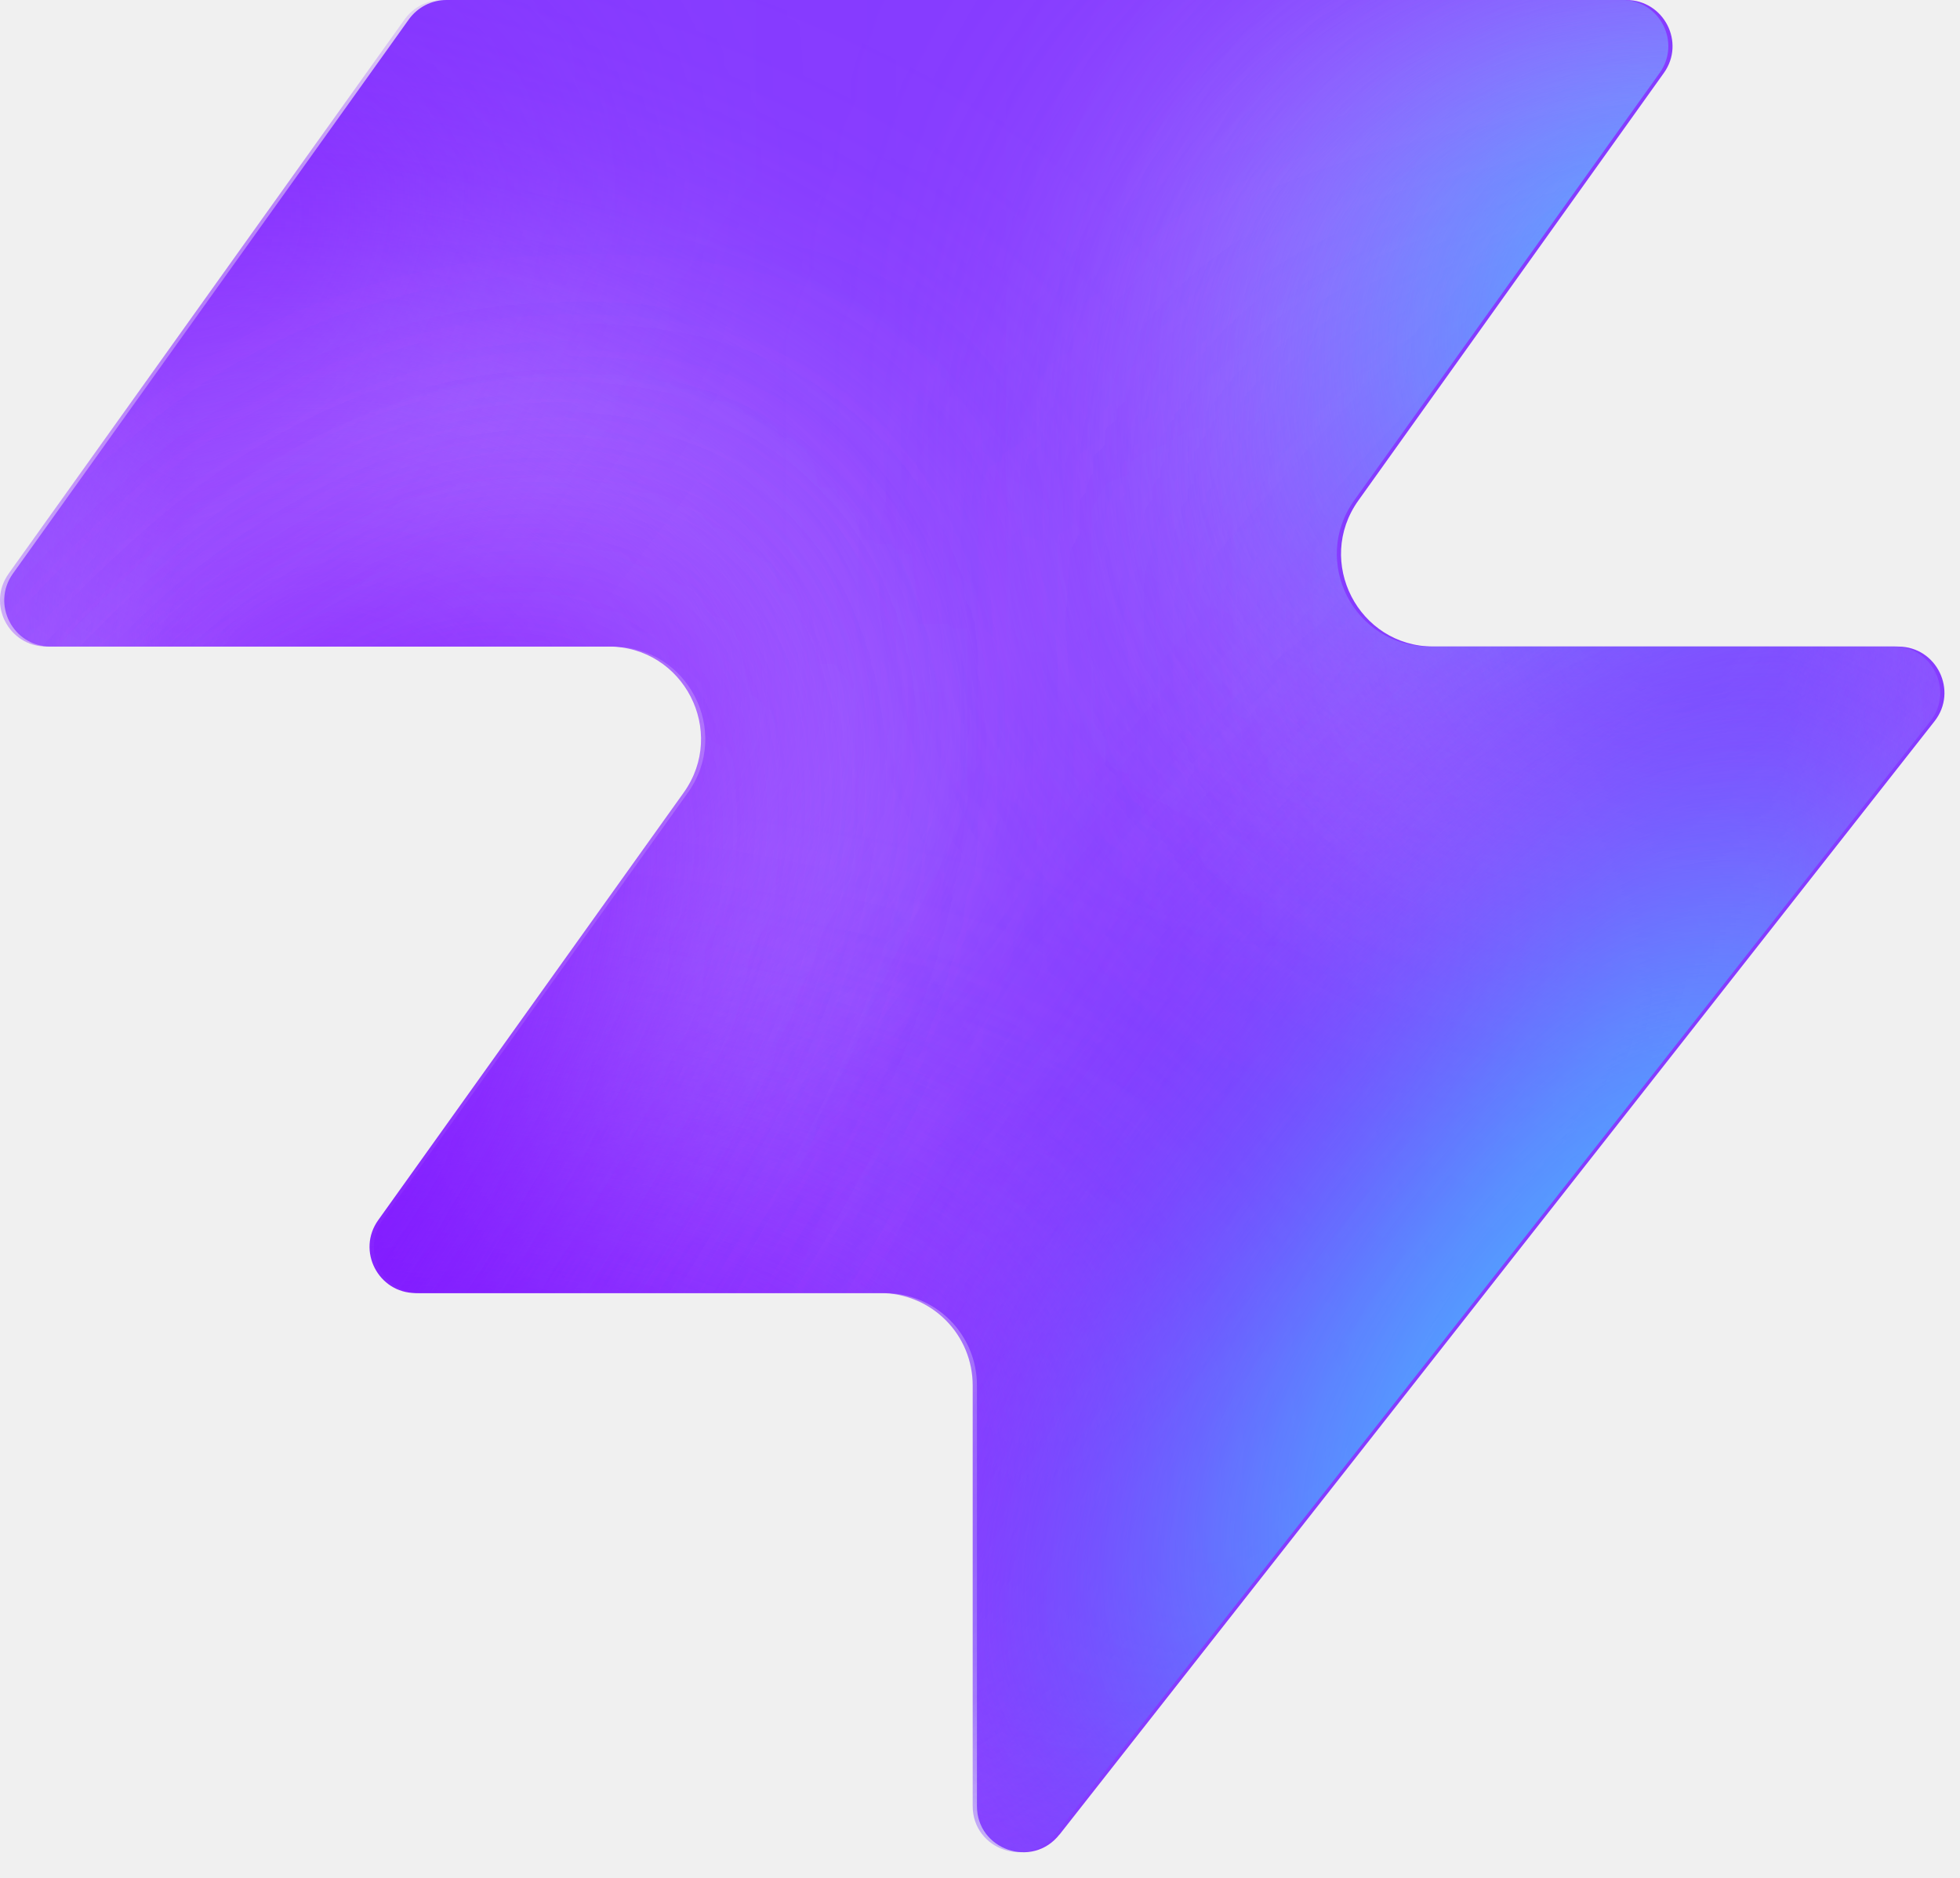
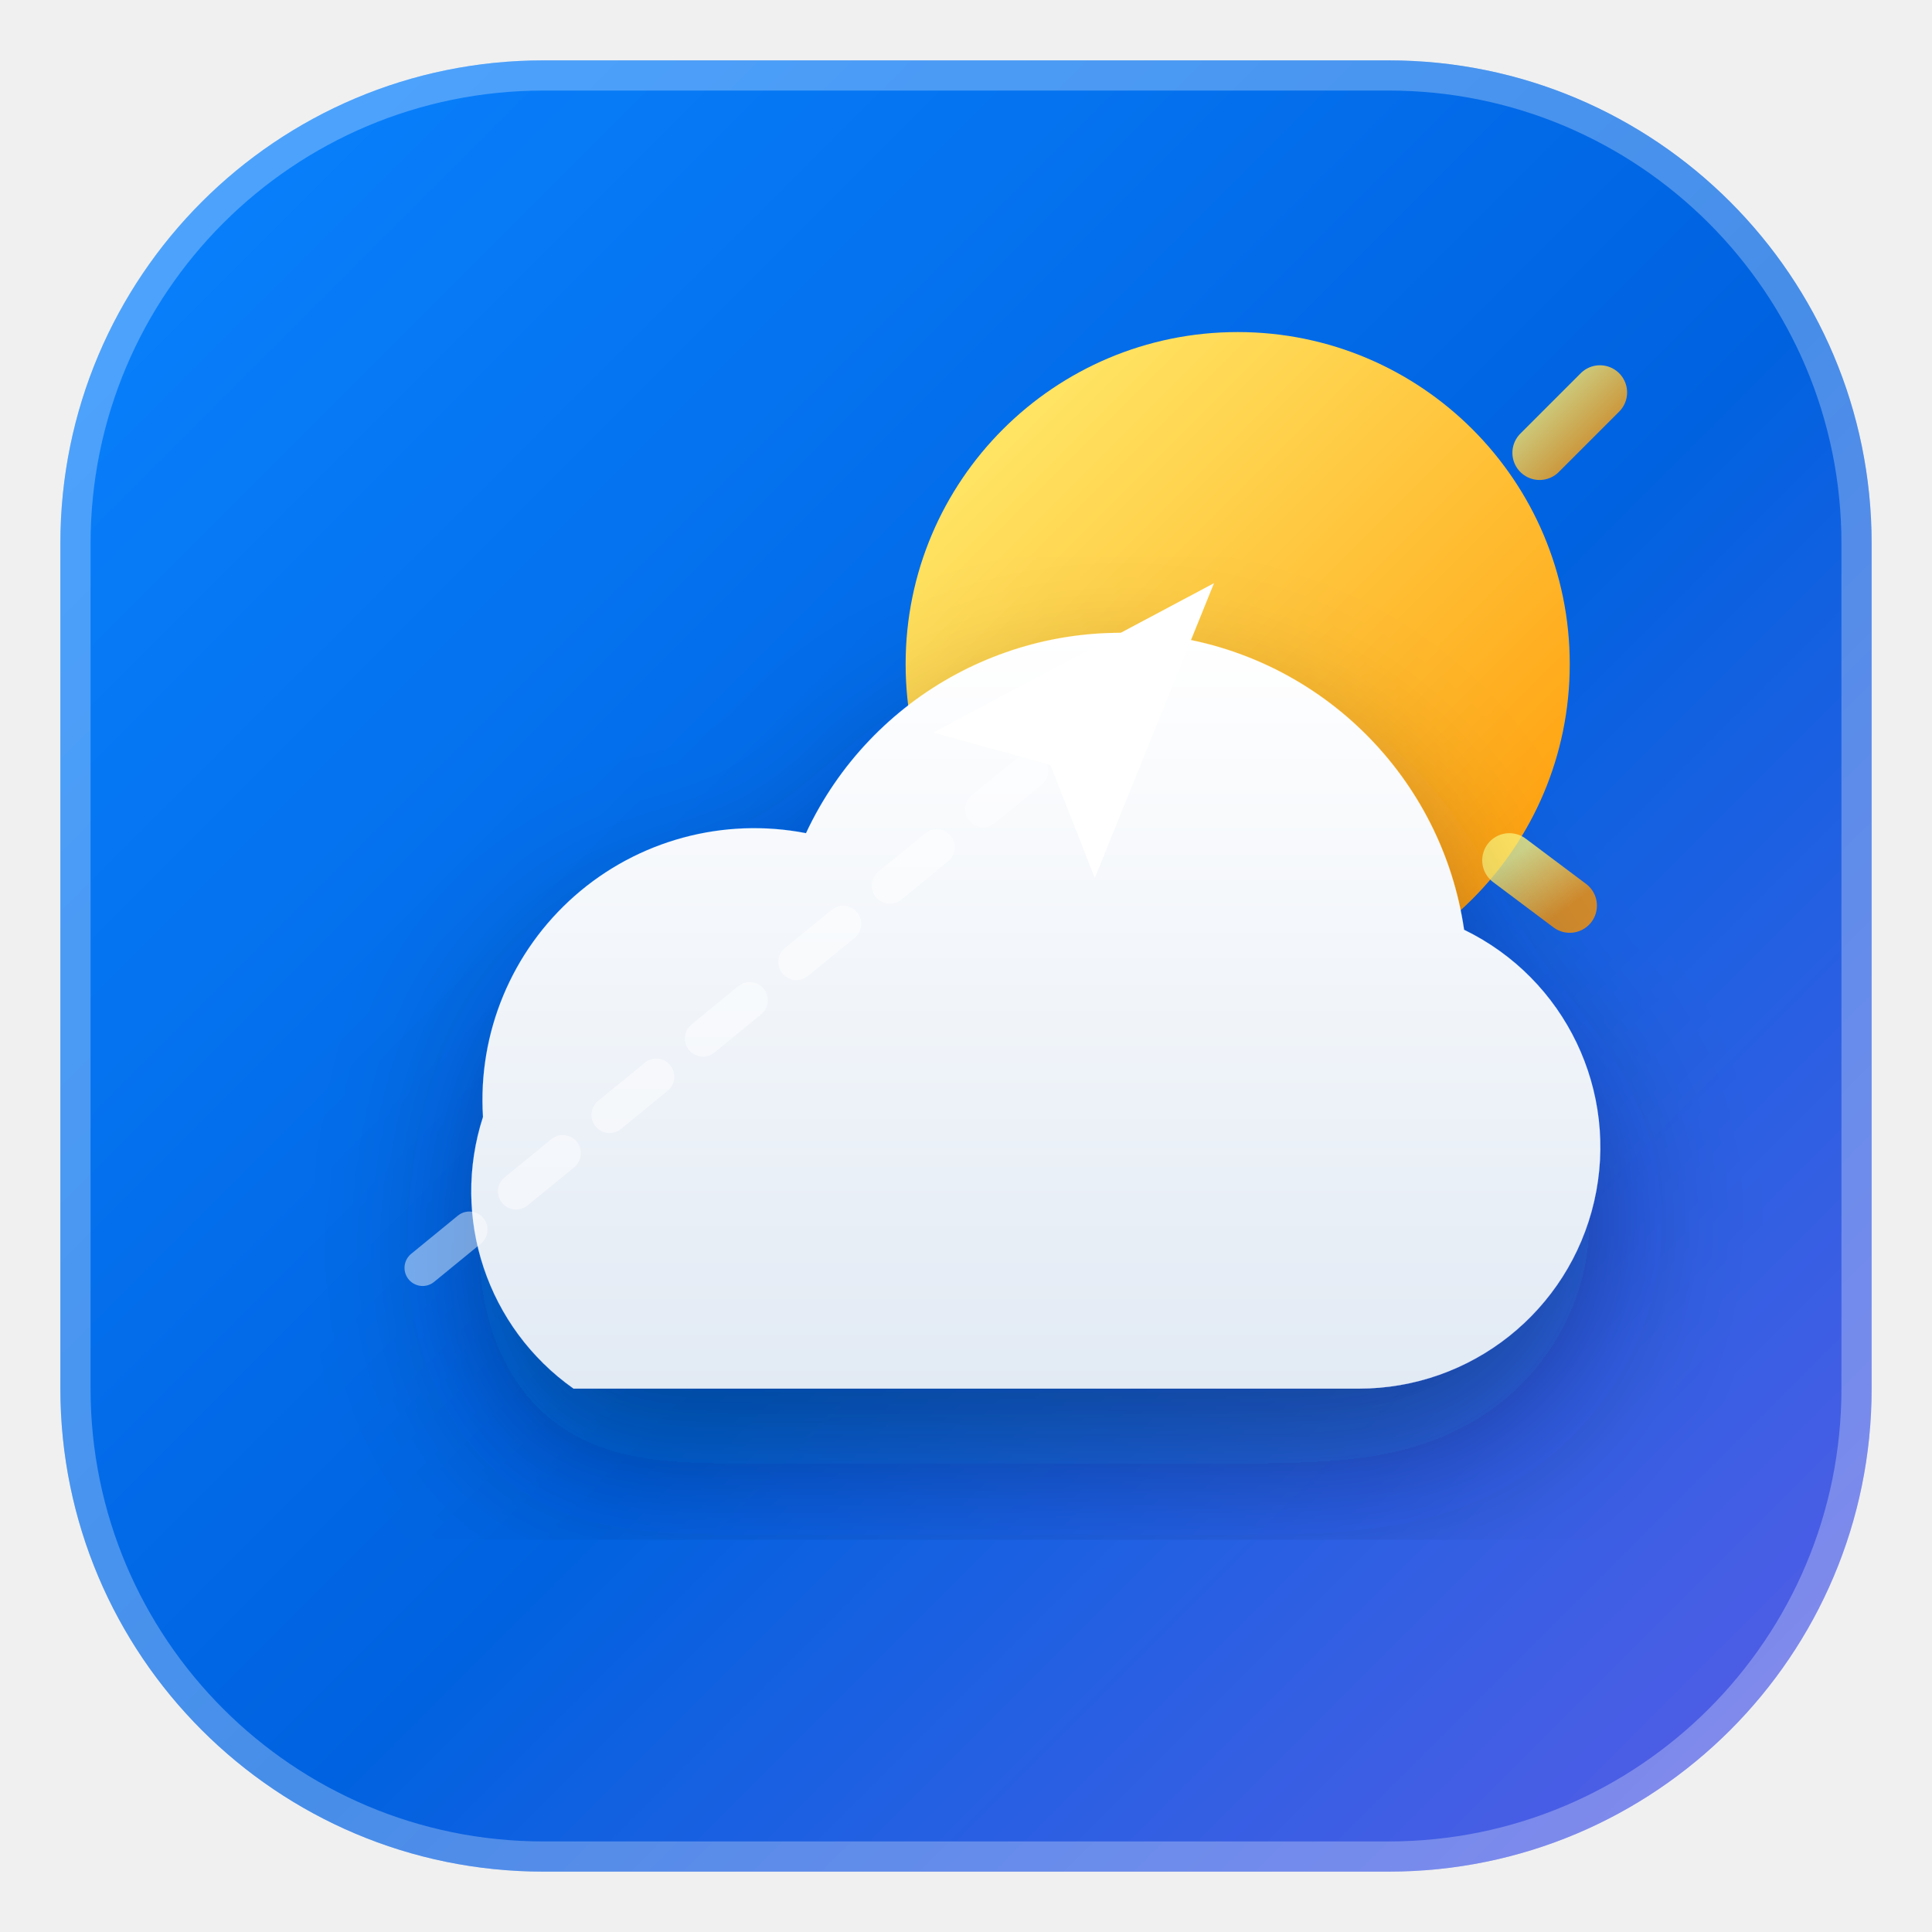
- <svg xmlns="http://www.w3.org/2000/svg" width="48" height="46" fill="none" viewBox="0 0 48 46">
-   <path fill="#863bff" d="M25.946 44.938c-.664.845-2.021.375-2.021-.698V33.937a2.26 2.26 0 0 0-2.262-2.262H10.287c-.92 0-1.456-1.04-.92-1.788l7.48-10.471c1.07-1.497 0-3.578-1.842-3.578H1.237c-.92 0-1.456-1.04-.92-1.788L10.013.474c.214-.297.556-.474.92-.474h28.894c.92 0 1.456 1.04.92 1.788l-7.48 10.471c-1.07 1.498 0 3.579 1.842 3.579h11.377c.943 0 1.473 1.088.89 1.83L25.947 44.94z" style="fill:#863bff;fill:color(display-p3 .525 .23 1);fill-opacity:1" />
-   <mask id="a" width="48" height="46" x="0" y="0" maskUnits="userSpaceOnUse" style="mask-type:alpha">
-     <path fill="#000" d="M25.842 44.938c-.664.844-2.021.375-2.021-.698V33.937a2.26 2.26 0 0 0-2.262-2.262H10.183c-.92 0-1.456-1.04-.92-1.788l7.48-10.471c1.07-1.498 0-3.579-1.842-3.579H1.133c-.92 0-1.456-1.04-.92-1.787L9.91.473c.214-.297.556-.474.92-.474h28.894c.92 0 1.456 1.04.92 1.788l-7.48 10.471c-1.07 1.498 0 3.578 1.842 3.578h11.377c.943 0 1.473 1.088.89 1.832L25.843 44.94z" style="fill:#000;fill-opacity:1" />
-   </mask>
-   <g mask="url(#a)">
-     <g filter="url(#b)">
-       <ellipse cx="5.508" cy="14.704" fill="#ede6ff" rx="5.508" ry="14.704" style="fill:#ede6ff;fill:color(display-p3 .927 .903 1);fill-opacity:1" transform="matrix(.00324 1 1 -.00324 -4.47 31.516)" />
-     </g>
-     <g filter="url(#c)">
-       <ellipse cx="10.399" cy="29.851" fill="#ede6ff" rx="10.399" ry="29.851" style="fill:#ede6ff;fill:color(display-p3 .927 .903 1);fill-opacity:1" transform="matrix(.00324 1 1 -.00324 -39.328 7.883)" />
-     </g>
-     <g filter="url(#d)">
-       <ellipse cx="5.508" cy="30.487" fill="#7e14ff" rx="5.508" ry="30.487" style="fill:#7e14ff;fill:color(display-p3 .492 .077 1);fill-opacity:1" transform="rotate(89.814 -25.913 -14.639)scale(1 -1)" />
-     </g>
-     <g filter="url(#e)">
-       <ellipse cx="5.508" cy="30.599" fill="#7e14ff" rx="5.508" ry="30.599" style="fill:#7e14ff;fill:color(display-p3 .492 .077 1);fill-opacity:1" transform="rotate(89.814 -32.644 -3.334)scale(1 -1)" />
-     </g>
-     <g filter="url(#f)">
-       <ellipse cx="5.508" cy="30.599" fill="#7e14ff" rx="5.508" ry="30.599" style="fill:#7e14ff;fill:color(display-p3 .492 .077 1);fill-opacity:1" transform="matrix(.00324 1 1 -.00324 -34.34 30.47)" />
-     </g>
-     <g filter="url(#g)">
-       <ellipse cx="14.072" cy="22.078" fill="#ede6ff" rx="14.072" ry="22.078" style="fill:#ede6ff;fill:color(display-p3 .927 .903 1);fill-opacity:1" transform="rotate(93.35 24.506 48.493)scale(-1 1)" />
-     </g>
-     <g filter="url(#h)">
-       <ellipse cx="3.47" cy="21.501" fill="#7e14ff" rx="3.47" ry="21.501" style="fill:#7e14ff;fill:color(display-p3 .492 .077 1);fill-opacity:1" transform="rotate(89.009 28.708 47.59)scale(-1 1)" />
-     </g>
-     <g filter="url(#i)">
-       <ellipse cx="3.47" cy="21.501" fill="#7e14ff" rx="3.47" ry="21.501" style="fill:#7e14ff;fill:color(display-p3 .492 .077 1);fill-opacity:1" transform="rotate(89.009 28.708 47.59)scale(-1 1)" />
-     </g>
-     <g filter="url(#j)">
-       <ellipse cx=".387" cy="8.972" fill="#7e14ff" rx="4.407" ry="29.108" style="fill:#7e14ff;fill:color(display-p3 .492 .077 1);fill-opacity:1" transform="rotate(39.51 .387 8.972)" />
-     </g>
-     <g filter="url(#k)">
-       <ellipse cx="47.523" cy="-6.092" fill="#7e14ff" rx="4.407" ry="29.108" style="fill:#7e14ff;fill:color(display-p3 .492 .077 1);fill-opacity:1" transform="rotate(37.892 47.523 -6.092)" />
-     </g>
-     <g filter="url(#l)">
-       <ellipse cx="41.412" cy="6.333" fill="#47bfff" rx="5.971" ry="9.665" style="fill:#47bfff;fill:color(display-p3 .28 .748 1);fill-opacity:1" transform="rotate(37.892 41.412 6.333)" />
-     </g>
-     <g filter="url(#m)">
-       <ellipse cx="-1.879" cy="38.332" fill="#7e14ff" rx="4.407" ry="29.108" style="fill:#7e14ff;fill:color(display-p3 .492 .077 1);fill-opacity:1" transform="rotate(37.892 -1.88 38.332)" />
-     </g>
-     <g filter="url(#n)">
-       <ellipse cx="-1.879" cy="38.332" fill="#7e14ff" rx="4.407" ry="29.108" style="fill:#7e14ff;fill:color(display-p3 .492 .077 1);fill-opacity:1" transform="rotate(37.892 -1.88 38.332)" />
-     </g>
-     <g filter="url(#o)">
-       <ellipse cx="35.651" cy="29.907" fill="#7e14ff" rx="4.407" ry="29.108" style="fill:#7e14ff;fill:color(display-p3 .492 .077 1);fill-opacity:1" transform="rotate(37.892 35.651 29.907)" />
-     </g>
-     <g filter="url(#p)">
-       <ellipse cx="38.418" cy="32.4" fill="#47bfff" rx="5.971" ry="15.297" style="fill:#47bfff;fill:color(display-p3 .28 .748 1);fill-opacity:1" transform="rotate(37.892 38.418 32.4)" />
-     </g>
-   </g>
+ <svg xmlns="http://www.w3.org/2000/svg" viewBox="0 0 64 64" width="64" height="64">
  <defs>
-     <filter id="b" width="60.045" height="41.654" x="-19.77" y="16.149" color-interpolation-filters="sRGB" filterUnits="userSpaceOnUse">
-       <feFlood flood-opacity="0" result="BackgroundImageFix" />
-       <feBlend in="SourceGraphic" in2="BackgroundImageFix" result="shape" />
-       <feGaussianBlur result="effect1_foregroundBlur_2002_17158" stdDeviation="7.659" />
-     </filter>
-     <filter id="c" width="90.34" height="51.437" x="-54.613" y="-7.533" color-interpolation-filters="sRGB" filterUnits="userSpaceOnUse">
-       <feFlood flood-opacity="0" result="BackgroundImageFix" />
-       <feBlend in="SourceGraphic" in2="BackgroundImageFix" result="shape" />
-       <feGaussianBlur result="effect1_foregroundBlur_2002_17158" stdDeviation="7.659" />
-     </filter>
-     <filter id="d" width="79.355" height="29.4" x="-49.64" y="2.03" color-interpolation-filters="sRGB" filterUnits="userSpaceOnUse">
-       <feFlood flood-opacity="0" result="BackgroundImageFix" />
-       <feBlend in="SourceGraphic" in2="BackgroundImageFix" result="shape" />
-       <feGaussianBlur result="effect1_foregroundBlur_2002_17158" stdDeviation="4.596" />
-     </filter>
-     <filter id="e" width="79.579" height="29.4" x="-45.045" y="20.029" color-interpolation-filters="sRGB" filterUnits="userSpaceOnUse">
-       <feFlood flood-opacity="0" result="BackgroundImageFix" />
-       <feBlend in="SourceGraphic" in2="BackgroundImageFix" result="shape" />
-       <feGaussianBlur result="effect1_foregroundBlur_2002_17158" stdDeviation="4.596" />
-     </filter>
-     <filter id="f" width="79.579" height="29.4" x="-43.513" y="21.178" color-interpolation-filters="sRGB" filterUnits="userSpaceOnUse">
-       <feFlood flood-opacity="0" result="BackgroundImageFix" />
-       <feBlend in="SourceGraphic" in2="BackgroundImageFix" result="shape" />
-       <feGaussianBlur result="effect1_foregroundBlur_2002_17158" stdDeviation="4.596" />
-     </filter>
-     <filter id="g" width="74.749" height="58.852" x="15.756" y="-17.901" color-interpolation-filters="sRGB" filterUnits="userSpaceOnUse">
-       <feFlood flood-opacity="0" result="BackgroundImageFix" />
-       <feBlend in="SourceGraphic" in2="BackgroundImageFix" result="shape" />
-       <feGaussianBlur result="effect1_foregroundBlur_2002_17158" stdDeviation="7.659" />
-     </filter>
-     <filter id="h" width="61.377" height="25.362" x="23.548" y="2.284" color-interpolation-filters="sRGB" filterUnits="userSpaceOnUse">
-       <feFlood flood-opacity="0" result="BackgroundImageFix" />
-       <feBlend in="SourceGraphic" in2="BackgroundImageFix" result="shape" />
-       <feGaussianBlur result="effect1_foregroundBlur_2002_17158" stdDeviation="4.596" />
-     </filter>
-     <filter id="i" width="61.377" height="25.362" x="23.548" y="2.284" color-interpolation-filters="sRGB" filterUnits="userSpaceOnUse">
-       <feFlood flood-opacity="0" result="BackgroundImageFix" />
-       <feBlend in="SourceGraphic" in2="BackgroundImageFix" result="shape" />
-       <feGaussianBlur result="effect1_foregroundBlur_2002_17158" stdDeviation="4.596" />
-     </filter>
-     <filter id="j" width="56.045" height="63.649" x="-27.636" y="-22.853" color-interpolation-filters="sRGB" filterUnits="userSpaceOnUse">
-       <feFlood flood-opacity="0" result="BackgroundImageFix" />
-       <feBlend in="SourceGraphic" in2="BackgroundImageFix" result="shape" />
-       <feGaussianBlur result="effect1_foregroundBlur_2002_17158" stdDeviation="4.596" />
-     </filter>
-     <filter id="k" width="54.814" height="64.646" x="20.116" y="-38.415" color-interpolation-filters="sRGB" filterUnits="userSpaceOnUse">
-       <feFlood flood-opacity="0" result="BackgroundImageFix" />
-       <feBlend in="SourceGraphic" in2="BackgroundImageFix" result="shape" />
-       <feGaussianBlur result="effect1_foregroundBlur_2002_17158" stdDeviation="4.596" />
-     </filter>
-     <filter id="l" width="33.541" height="35.313" x="24.641" y="-11.323" color-interpolation-filters="sRGB" filterUnits="userSpaceOnUse">
-       <feFlood flood-opacity="0" result="BackgroundImageFix" />
-       <feBlend in="SourceGraphic" in2="BackgroundImageFix" result="shape" />
-       <feGaussianBlur result="effect1_foregroundBlur_2002_17158" stdDeviation="4.596" />
-     </filter>
-     <filter id="m" width="54.814" height="64.646" x="-29.286" y="6.009" color-interpolation-filters="sRGB" filterUnits="userSpaceOnUse">
-       <feFlood flood-opacity="0" result="BackgroundImageFix" />
-       <feBlend in="SourceGraphic" in2="BackgroundImageFix" result="shape" />
-       <feGaussianBlur result="effect1_foregroundBlur_2002_17158" stdDeviation="4.596" />
-     </filter>
-     <filter id="n" width="54.814" height="64.646" x="-29.286" y="6.009" color-interpolation-filters="sRGB" filterUnits="userSpaceOnUse">
-       <feFlood flood-opacity="0" result="BackgroundImageFix" />
-       <feBlend in="SourceGraphic" in2="BackgroundImageFix" result="shape" />
-       <feGaussianBlur result="effect1_foregroundBlur_2002_17158" stdDeviation="4.596" />
-     </filter>
-     <filter id="o" width="54.814" height="64.646" x="8.244" y="-2.416" color-interpolation-filters="sRGB" filterUnits="userSpaceOnUse">
-       <feFlood flood-opacity="0" result="BackgroundImageFix" />
-       <feBlend in="SourceGraphic" in2="BackgroundImageFix" result="shape" />
-       <feGaussianBlur result="effect1_foregroundBlur_2002_17158" stdDeviation="4.596" />
-     </filter>
-     <filter id="p" width="39.409" height="43.623" x="18.713" y="10.588" color-interpolation-filters="sRGB" filterUnits="userSpaceOnUse">
-       <feFlood flood-opacity="0" result="BackgroundImageFix" />
-       <feBlend in="SourceGraphic" in2="BackgroundImageFix" result="shape" />
-       <feGaussianBlur result="effect1_foregroundBlur_2002_17158" stdDeviation="4.596" />
+     <linearGradient id="skyGrad" x1="0%" y1="0%" x2="100%" y2="100%">
+       <stop offset="0%" stop-color="#0A84FF" />
+       <stop offset="55%" stop-color="#0062E0" />
+       <stop offset="100%" stop-color="#5E5CE6" />
+     </linearGradient>
+     <linearGradient id="sunGrad" x1="0%" y1="0%" x2="100%" y2="100%">
+       <stop offset="0%" stop-color="#FFF275" />
+       <stop offset="100%" stop-color="#FF9500" />
+     </linearGradient>
+     <linearGradient id="cloudGrad" x1="0%" y1="0%" x2="0%" y2="100%">
+       <stop offset="0%" stop-color="#FFFFFF" />
+       <stop offset="100%" stop-color="#E2EAF4" />
+     </linearGradient>
+     <filter id="cloudShadow" x="-20%" y="-20%" width="140%" height="140%">
+       <feDropShadow dx="0" dy="2.5" stdDeviation="2.5" flood-color="#001433" flood-opacity="0.38" />
    </filter>
  </defs>
+   <rect x="2" y="2" width="60" height="60" rx="16" fill="url(#skyGrad)" />
+   <rect x="2.5" y="2.5" width="59" height="59" rx="15.5" fill="none" stroke="rgba(255, 255, 255, 0.28)" stroke-width="1" />
+   <circle cx="41" cy="22" r="11" fill="url(#sunGrad)" />
+   <g stroke="url(#sunGrad)" stroke-width="1.8" stroke-linecap="round" opacity="0.8">
+     <line x1="41" y1="7" x2="41" y2="9.5" />
+     <line x1="53" y1="13" x2="51" y2="15" />
+     <line x1="56" y1="22" x2="53.5" y2="22" />
+     <line x1="52" y1="30" x2="50" y2="28.5" />
+   </g>
+   <g filter="url(#cloudShadow)">
+     <path d="M19 46 h26 a8 8 0 0 0 3.5 -15.2 a11.5 11.5 0 0 0 -21.8 -3.2 a9 9 0 0 0 -10.7 9.4 a8 8 0 0 0 3 9 z" fill="url(#cloudGrad)" />
+   </g>
+   <path d="M14 42 Q 25 33 36 24" fill="none" stroke="rgba(255, 255, 255, 0.45)" stroke-width="1.2" stroke-dasharray="2 2" stroke-linecap="round" />
+   <g transform="translate(36, 24) rotate(42) scale(0.9)">
+     <path d="M0 -7 L4 4 L0 2 L-4 4 Z" fill="#FFFFFF" />
+   </g>
</svg>
